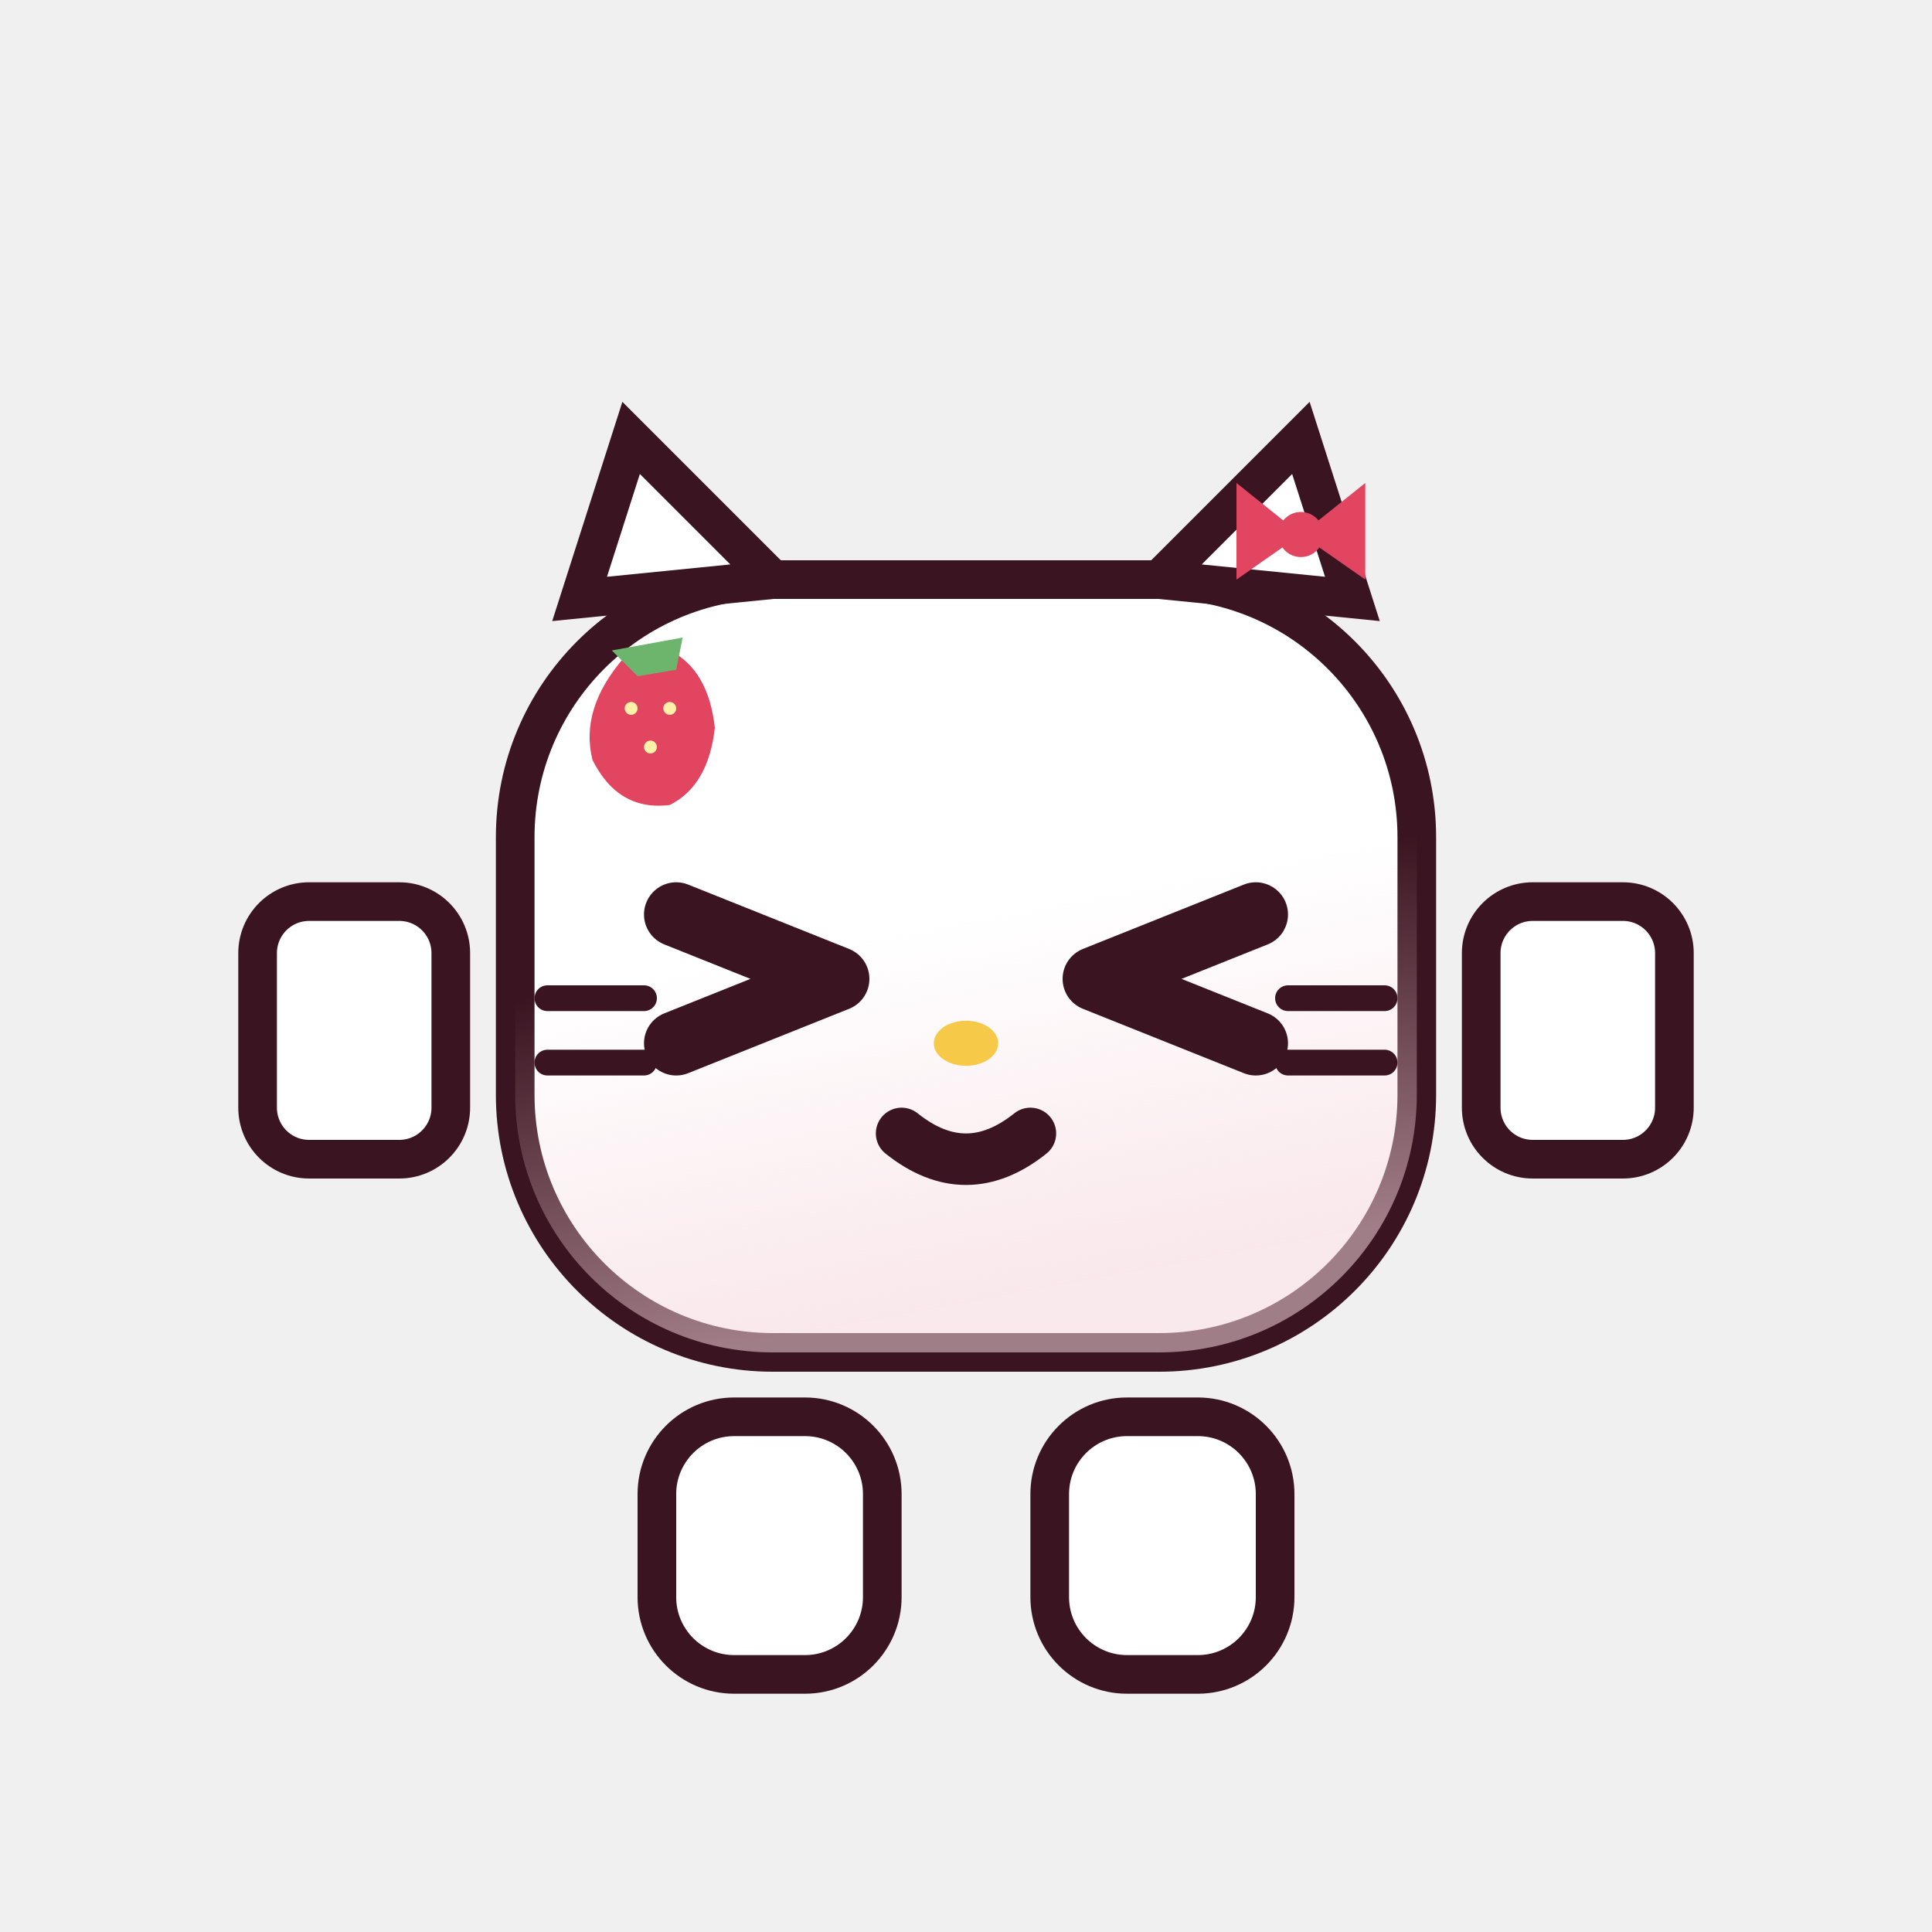
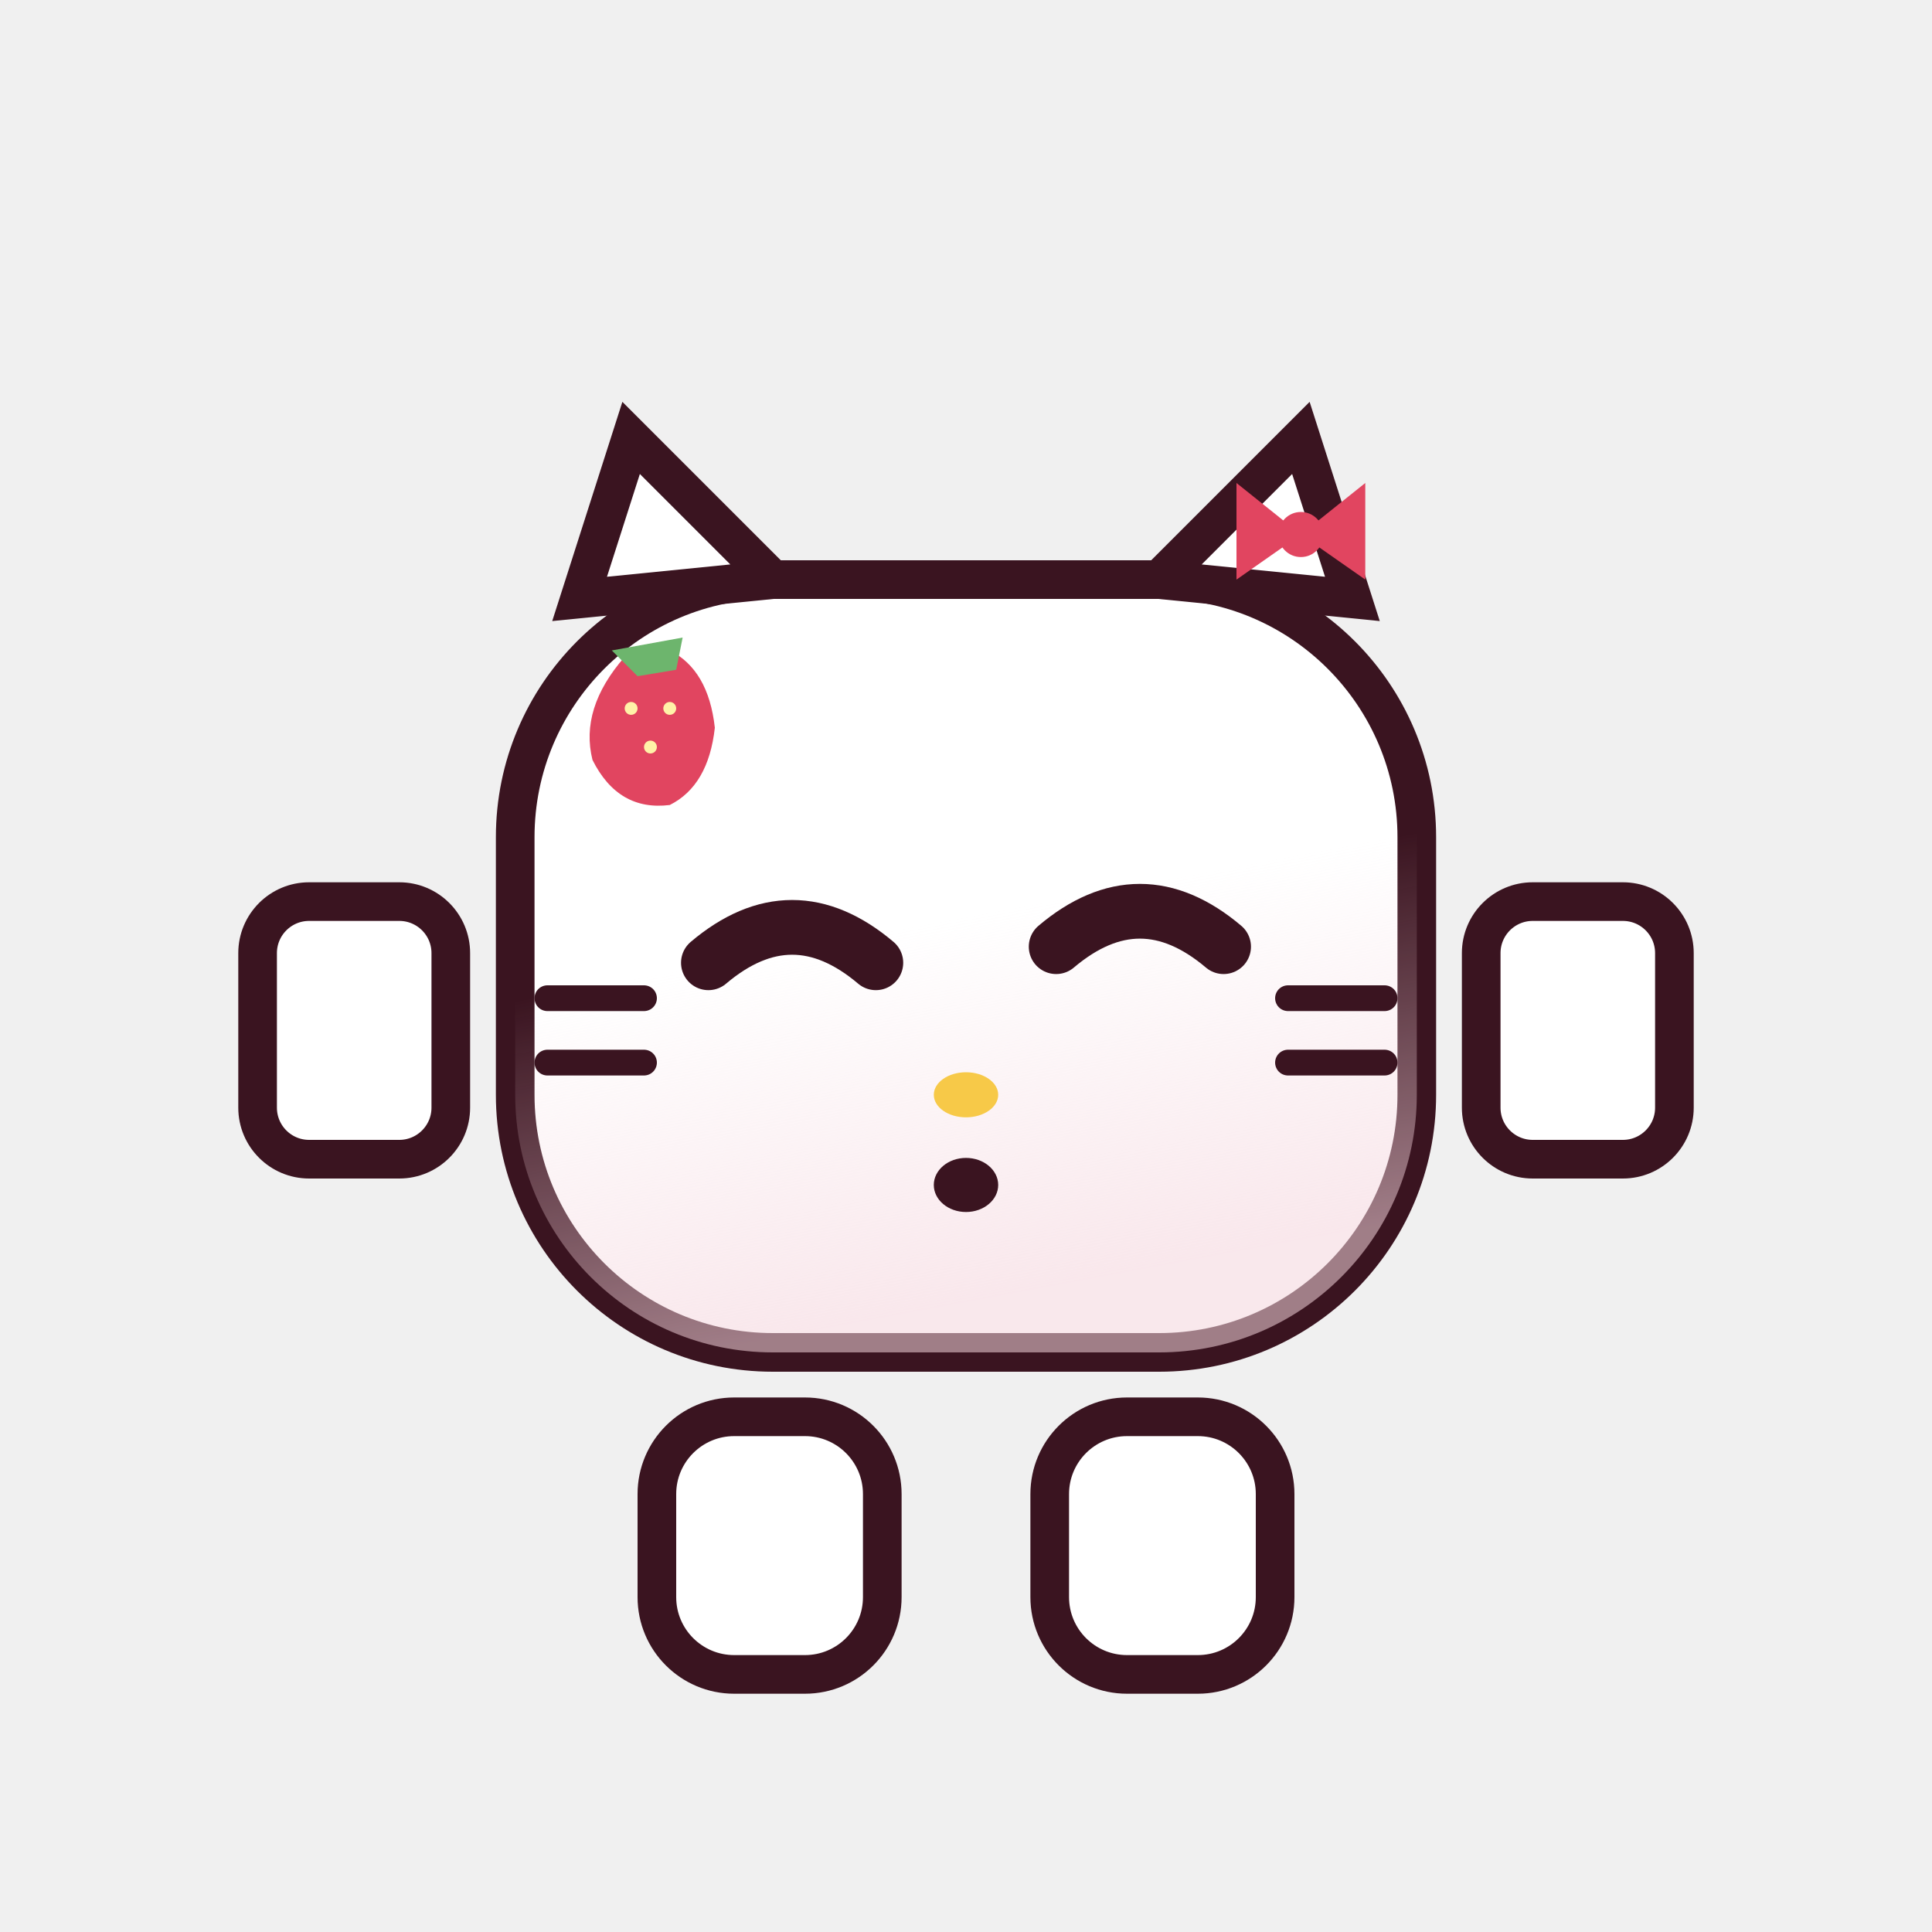
<svg xmlns="http://www.w3.org/2000/svg" viewBox="-3 -5 30 30">
  <defs>
    <linearGradient id="g-lo" x1="0" y1="0" x2="0.22" y2="1">
      <stop offset="52%" stop-color="#f4d4dc" stop-opacity="0" />
      <stop offset="100%" stop-color="#f4d4dc" stop-opacity="0.55" />
    </linearGradient>
  </defs>
  <g id="rig-root">
    <g id="rig-arm-left" data-pivot="2.5 9">
      <rect x="1" y="9" width="3" height="4" rx="0.8" fill="#FFFFFF" stroke="#3A1420" stroke-width="0.6" />
    </g>
    <g id="rig-arm-right" data-pivot="21.5 9">
      <rect x="20" y="9" width="3" height="4" rx="0.8" fill="#FFFFFF" stroke="#3A1420" stroke-width="0.6" />
      <g id="slot-item" />
    </g>
    <g id="rig-leg-left" data-pivot="8.95 17">
      <rect x="7.2" y="17" width="3.5" height="4" rx="1.2" fill="#FFFFFF" stroke="#3A1420" stroke-width="0.6" />
    </g>
    <g id="rig-leg-right" data-pivot="15.05 17">
      <rect x="13.3" y="17" width="3.5" height="4" rx="1.2" fill="#FFFFFF" stroke="#3A1420" stroke-width="0.6" />
    </g>
    <g id="rig-body">
      <path d="M9 4 L15 4 A4 4 0 0 1 19 8 L19 12 A4 4 0 0 1 15 16 L9 16 A4 4 0 0 1 5 12 L5 8 A4 4 0 0 1 9 4 Z" fill="#FFFFFF" stroke="#3A1420" stroke-width="0.6" />
      <path d="M9 4 L15 4 A4 4 0 0 1 19 8 L19 12 A4 4 0 0 1 15 16 L9 16 A4 4 0 0 1 5 12 L5 8 A4 4 0 0 1 9 4 Z" fill="url(#g-lo)" />
      <g id="rig-face-idle">
-         <path d="M7.5 9.2 L10 10.2 L7.5 11.2" fill="none" stroke="#3A1420" stroke-width="1" stroke-linecap="round" stroke-linejoin="round" />
-         <path d="M16.5 9.2 L14 10.2 L16.5 11.2" fill="none" stroke="#3A1420" stroke-width="1" stroke-linecap="round" stroke-linejoin="round" />
-         <ellipse cx="12" cy="11.2" rx="0.5" ry="0.35" fill="#F7C948" />
-         <path d="M11 12.6 Q12 13.4 13 12.6" fill="none" stroke="#3A1420" stroke-width="0.8" stroke-linecap="round" />
+         <path d="M8 9.95 Q9.3 8.85 10.6 9.95" fill="none" stroke="#3A1420" stroke-width="0.85" stroke-linecap="round" />
+         <path d="M13.4 9.7 Q14.7 8.6 16 9.7" fill="none" stroke="#3A1420" stroke-width="0.85" stroke-linecap="round" />
+         <ellipse cx="12" cy="13.4" rx="0.5" ry="0.42" fill="#3A1420" />
+         <ellipse cx="12" cy="12" rx="0.5" ry="0.35" fill="#F7C948" />
        <g stroke="#3A1420" stroke-width="0.4" stroke-linecap="round">
          <line x1="5.5" y1="10.5" x2="7" y2="10.5" />
          <line x1="5.5" y1="11.5" x2="7" y2="11.5" />
          <line x1="17" y1="10.5" x2="18.5" y2="10.5" />
          <line x1="17" y1="11.5" x2="18.5" y2="11.5" />
        </g>
      </g>
      <g id="rig-face-welcome" style="display:none">
-         <ellipse cx="9.3" cy="10" rx="1.3" ry="1.8" fill="#3A1420" />
-         <ellipse cx="14.7" cy="10" rx="1.3" ry="1.8" fill="#3A1420" />
-         <circle cx="9.7" cy="9.2" r="0.55" fill="#FFFFFF" />
-         <circle cx="15.1" cy="9.2" r="0.55" fill="#FFFFFF" />
-         <circle cx="8.8" cy="10.5" r="0.22" fill="#FFFFFF" />
-         <circle cx="14.2" cy="10.5" r="0.22" fill="#FFFFFF" />
-         <ellipse cx="12" cy="11.4" rx="0.5" ry="0.35" fill="#F7C948" />
-         <path d="M10.8 12.6 Q12 13.8 13.3 12.5" fill="none" stroke="#3A1420" stroke-width="0.8" stroke-linecap="round" />
+         <ellipse cx="9.3" cy="9.3" rx="1.6" ry="2" fill="#3A1420" />
+         <g class="pupil">
+           <circle cx="10" cy="10" r="0.3" fill="#FFFFFF" />
+           <circle cx="9.35" cy="10.6" r="0.2" fill="#FFFFFF" fill-opacity="0.85" />
+           <circle cx="10.3" cy="10.6" r="0.14" fill="#FFFFFF" fill-opacity="0.7" />
+         </g>
+         <ellipse cx="14.7" cy="9.05" rx="1.6" ry="2" fill="#3A1420" />
+         <g class="pupil">
+           <circle cx="15.4" cy="9.75" r="0.3" fill="#FFFFFF" />
+           <circle cx="14.75" cy="10.35" r="0.2" fill="#FFFFFF" fill-opacity="0.85" />
+           <circle cx="15.7" cy="10.35" r="0.14" fill="#FFFFFF" fill-opacity="0.7" />
+         </g>
+         <g transform="rotate(-2 12 13.35)">
+           <path d="M10.8 13.35 Q10.8 13.05 12 13.05 Q13.2 13.05 13.2 13.35 A1.1 1 0 0 1 10.8 13.35 Z" fill="#3A1420" />
+         </g>
+         <ellipse cx="12" cy="12" rx="0.5" ry="0.35" fill="#F7C948" />
        <g stroke="#3A1420" stroke-width="0.4" stroke-linecap="round">
          <line x1="5.5" y1="10.5" x2="7" y2="10.5" />
          <line x1="5.5" y1="11.5" x2="7" y2="11.5" />
          <line x1="17" y1="10.5" x2="18.5" y2="10.5" />
          <line x1="17" y1="11.5" x2="18.5" y2="11.5" />
        </g>
      </g>
      <g id="rig-face-curious" style="display:none">
-         <ellipse cx="9.3" cy="10" rx="1.15" ry="1.6" fill="#3A1420" />
-         <ellipse cx="14.7" cy="10" rx="1.15" ry="1.6" fill="#3A1420" />
+         <ellipse cx="9.3" cy="9.3" rx="1.6" ry="2" fill="#3A1420" />
        <g class="pupil">
-           <circle cx="9.65" cy="9.35" r="0.5" fill="#FFFFFF" />
-           <circle cx="8.95" cy="10.4" r="0.2" fill="#FFFFFF" />
+           <circle cx="10" cy="10" r="0.3" fill="#FFFFFF" />
+           <circle cx="9.35" cy="10.6" r="0.2" fill="#FFFFFF" fill-opacity="0.85" />
+           <circle cx="10.3" cy="10.6" r="0.14" fill="#FFFFFF" fill-opacity="0.7" />
        </g>
+         <ellipse cx="14.7" cy="9.05" rx="1.6" ry="2" fill="#3A1420" />
        <g class="pupil">
-           <circle cx="15.05" cy="9.35" r="0.5" fill="#FFFFFF" />
-           <circle cx="14.35" cy="10.4" r="0.2" fill="#FFFFFF" />
+           <circle cx="15.4" cy="9.75" r="0.3" fill="#FFFFFF" />
+           <circle cx="14.75" cy="10.35" r="0.2" fill="#FFFFFF" fill-opacity="0.85" />
+           <circle cx="15.7" cy="10.35" r="0.14" fill="#FFFFFF" fill-opacity="0.7" />
        </g>
-         <path d="M13.6 7.5 Q14.7 7 15.8 7.5" fill="none" stroke="#3A1420" stroke-width="0.45" stroke-linecap="round" />
-         <ellipse cx="12" cy="11.9" rx="0.5" ry="0.35" fill="#F7C948" />
-         <ellipse cx="12" cy="13.1" rx="0.45" ry="0.55" fill="none" stroke="#3A1420" stroke-width="0.6" />
+         <path d="M8 7 L10.6 6.8" fill="none" stroke="#3A1420" stroke-width="0.5" stroke-linecap="round" />
+         <path d="M13.35 6.5 Q14.7 5.6 16.05 5.9" fill="none" stroke="#3A1420" stroke-width="0.5" stroke-linecap="round" />
+         <ellipse cx="12.05" cy="13.4" rx="0.45" ry="0.5" fill="#3A1420" />
+         <ellipse cx="12" cy="12" rx="0.5" ry="0.35" fill="#F7C948" />
        <g stroke="#3A1420" stroke-width="0.4" stroke-linecap="round">
          <line x1="5.5" y1="10.5" x2="7" y2="10.5" />
          <line x1="5.5" y1="11.5" x2="7" y2="11.5" />
          <line x1="17" y1="10.5" x2="18.5" y2="10.5" />
          <line x1="17" y1="11.5" x2="18.5" y2="11.5" />
        </g>
      </g>
      <g id="rig-face-shocked" style="display:none">
-         <circle cx="9.3" cy="10" r="1.7" fill="#3A1420" />
-         <circle cx="14.7" cy="10" r="1.7" fill="#3A1420" />
-         <circle cx="9.7" cy="9.5" r="0.45" fill="#FFFFFF" />
-         <circle cx="15.1" cy="9.5" r="0.45" fill="#FFFFFF" />
-         <ellipse cx="12" cy="11.6" rx="0.5" ry="0.35" fill="#F7C948" />
-         <ellipse cx="12" cy="13.2" rx="0.7" ry="0.9" fill="#3A1420" />
+         <ellipse cx="9.3" cy="9.45" rx="1.79" ry="2.24" fill="#3A1420" />
+         <g class="pupil">
+           <circle cx="10.08" cy="10.23" r="0.34" fill="#FFFFFF" />
+           <circle cx="9.36" cy="10.91" r="0.22" fill="#FFFFFF" fill-opacity="0.85" />
+           <circle cx="10.42" cy="10.91" r="0.16" fill="#FFFFFF" fill-opacity="0.7" />
+         </g>
+         <ellipse cx="14.7" cy="9.2" rx="1.79" ry="2.24" fill="#3A1420" />
+         <g class="pupil">
+           <circle cx="15.48" cy="9.98" r="0.34" fill="#FFFFFF" />
+           <circle cx="14.76" cy="10.66" r="0.22" fill="#FFFFFF" fill-opacity="0.85" />
+           <circle cx="15.82" cy="10.66" r="0.16" fill="#FFFFFF" fill-opacity="0.7" />
+         </g>
+         <path d="M7.95 6.4 Q9.3 5.8 10.65 6.4" fill="none" stroke="#3A1420" stroke-width="0.5" stroke-linecap="round" />
+         <path d="M13.35 6.1 Q14.7 5.5 16.05 6.1" fill="none" stroke="#3A1420" stroke-width="0.5" stroke-linecap="round" />
+         <ellipse cx="12" cy="13.65" rx="0.7" ry="0.85" fill="#3A1420" />
+         <ellipse cx="12" cy="12" rx="0.5" ry="0.35" fill="#F7C948" />
        <g stroke="#3A1420" stroke-width="0.4" stroke-linecap="round">
          <line x1="5.5" y1="10.5" x2="7" y2="10.5" />
          <line x1="5.5" y1="11.5" x2="7" y2="11.5" />
          <line x1="17" y1="10.5" x2="18.5" y2="10.5" />
          <line x1="17" y1="11.5" x2="18.5" y2="11.5" />
        </g>
      </g>
      <g id="rig-face-dizzy" style="display:none">
-         <g stroke="#3A1420" stroke-width="1" stroke-linecap="round">
-           <line x1="8" y1="8.8" x2="10.6" y2="11.4" />
-           <line x1="10.6" y1="8.8" x2="8" y2="11.4" />
-           <line x1="13.4" y1="8.8" x2="16" y2="11.4" />
-           <line x1="16" y1="8.8" x2="13.4" y2="11.4" />
-         </g>
-         <ellipse cx="12" cy="12.1" rx="0.5" ry="0.35" fill="#F7C948" />
-         <path d="M10.4 13.4 L11.2 12.8 L12 13.4 L12.8 12.8 L13.6 13.4" fill="none" stroke="#3A1420" stroke-width="0.8" stroke-linecap="round" stroke-linejoin="round" />
+         <path d="M9.3 9.55 a0.3 0.3 0 0 1 0.3 0.3 a0.6 0.6 0 0 1 -0.6 0.6 a0.9 0.9 0 0 1 -0.9 -0.9 a1.2 1.2 0 0 1 1.2 -1.2 a1.3 1.3 0 0 1 1.3 1.3" fill="none" stroke="#3A1420" stroke-width="0.6" stroke-linecap="round" />
+         <path d="M14.7 9.4 a0.3 0.3 0 0 1 0.3 0.3 a0.6 0.6 0 0 1 -0.6 0.6 a0.9 0.9 0 0 1 -0.9 -0.9 a1.2 1.2 0 0 1 1.2 -1.2 a1.3 1.3 0 0 1 1.3 1.3" fill="none" stroke="#3A1420" stroke-width="0.6" stroke-linecap="round" />
+         <path d="M10.4 13.65 L11.2 13.05 L12 13.65 L12.8 13.05 L13.6 13.65" fill="none" stroke="#3A1420" stroke-width="0.8" stroke-linecap="round" stroke-linejoin="round" />
+         <path d="M3.1 5.4 Q4.1 4.4 5.1 5.4 Q4.1 6.4 3.1 5.4 Z" fill="none" stroke="#E14560" stroke-width="0.5" stroke-linecap="round" />
+         <path d="M18.9 5.4 Q19.9 4.4 20.9 5.4 Q19.9 6.4 18.9 5.4 Z" fill="none" stroke="#E14560" stroke-width="0.5" stroke-linecap="round" />
+         <ellipse cx="12" cy="12" rx="0.5" ry="0.35" fill="#F7C948" />
        <g stroke="#3A1420" stroke-width="0.4" stroke-linecap="round">
          <line x1="5.5" y1="11" x2="7" y2="11.3" />
          <line x1="5.5" y1="12" x2="7" y2="12.3" />
          <line x1="17" y1="11.3" x2="18.5" y2="11" />
          <line x1="17" y1="12.3" x2="18.5" y2="12" />
        </g>
-         <path d="M5 3 Q6 2 7 3 Q6 4 5 3" fill="none" stroke="#E14560" stroke-width="0.5" stroke-linecap="round" />
-         <path d="M18 3 Q19 2 20 3 Q19 4 18 3" fill="none" stroke="#E14560" stroke-width="0.5" stroke-linecap="round" />
      </g>
      <g id="rig-face-blink" style="display:none">
-         <path d="M8 10 Q9.3 10.9 10.6 10" fill="none" stroke="#3A1420" stroke-width="0.9" stroke-linecap="round" />
-         <path d="M13.4 10 Q14.7 10.9 16 10" fill="none" stroke="#3A1420" stroke-width="0.9" stroke-linecap="round" />
-         <ellipse cx="12" cy="11.2" rx="0.5" ry="0.35" fill="#F7C948" />
-         <path d="M11 12.6 Q12 13.4 13 12.6" fill="none" stroke="#3A1420" stroke-width="0.8" stroke-linecap="round" />
+         <path d="M8 9.75 Q9.3 10.25 10.6 9.75" fill="none" stroke="#3A1420" stroke-width="0.85" stroke-linecap="round" />
+         <path d="M13.4 9.5 Q14.7 10 16 9.5" fill="none" stroke="#3A1420" stroke-width="0.85" stroke-linecap="round" />
+         <g transform="rotate(-2 12 13.35)">
+           <path d="M10.8 13.35 Q10.8 13.05 12 13.05 Q13.2 13.05 13.2 13.35 A1.1 1 0 0 1 10.8 13.35 Z" fill="#3A1420" />
+         </g>
+         <ellipse cx="12" cy="12" rx="0.5" ry="0.35" fill="#F7C948" />
        <g stroke="#3A1420" stroke-width="0.4" stroke-linecap="round">
          <line x1="5.5" y1="10.5" x2="7" y2="10.5" />
          <line x1="5.5" y1="11.5" x2="7" y2="11.5" />
          <line x1="17" y1="10.5" x2="18.5" y2="10.5" />
          <line x1="17" y1="11.5" x2="18.5" y2="11.5" />
+         </g>
+       </g>
+       <g id="rig-face-happy" style="display:none">
+         <path d="M8 10.15 Q9.3 8.35 10.6 10.15" fill="none" stroke="#3A1420" stroke-width="0.9" stroke-linecap="round" />
+         <path d="M13.4 9.9 Q14.7 8.1 16 9.9" fill="none" stroke="#3A1420" stroke-width="0.9" stroke-linecap="round" />
+         <path d="M10.3 13.05 Q10.3 12.75 12 12.75 Q13.7 12.75 13.7 13.05 A1.7 1.5 0 0 1 10.3 13.05 Z" fill="#3A1420" />
+         <ellipse cx="12" cy="12" rx="0.5" ry="0.35" fill="#F7C948" />
+         <g stroke="#3A1420" stroke-width="0.4" stroke-linecap="round">
+           <line x1="5.5" y1="10.5" x2="7" y2="10.5" />
+           <line x1="5.5" y1="11.5" x2="7" y2="11.5" />
+           <line x1="17" y1="10.5" x2="18.5" y2="10.5" />
+           <line x1="17" y1="11.5" x2="18.5" y2="11.5" />
+         </g>
+       </g>
+       <g id="rig-face-shutdown" style="display:none">
+         <path d="M8 9.75 L10.6 9.75" fill="none" stroke="#3A1420" stroke-width="0.8" stroke-linecap="round" />
+         <path d="M13.4 9.6 L16 9.6" fill="none" stroke="#3A1420" stroke-width="0.8" stroke-linecap="round" />
+         <path d="M11.3 13.35 L12.7 13.35" fill="none" stroke="#3A1420" stroke-width="0.5" stroke-linecap="round" />
+         <ellipse cx="12" cy="12" rx="0.5" ry="0.35" fill="#F7C948" />
+         <g stroke="#3A1420" stroke-width="0.4" stroke-linecap="round">
+           <line x1="5.5" y1="11" x2="7" y2="11.3" />
+           <line x1="5.5" y1="12" x2="7" y2="12.3" />
+           <line x1="17" y1="11.3" x2="18.5" y2="11" />
+           <line x1="17" y1="12.3" x2="18.5" y2="12" />
        </g>
      </g>
      <g id="slot-eyewear" />
    </g>
    <g id="slot-hat">
      <path d="M6 4.3 L6.8 1.8 L9 4 Z" fill="#FFFFFF" stroke="#3A1420" stroke-width="0.6" />
      <path d="M18 4.3 L17.2 1.8 L15 4 Z" fill="#FFFFFF" stroke="#3A1420" stroke-width="0.6" />
      <path d="M17.2 3.3 L16.2 2.5 L16.2 4 Z" fill="#E14560" />
      <path d="M17.2 3.3 L18.2 2.5 L18.2 4 Z" fill="#E14560" />
      <circle cx="17.2" cy="3.3" r="0.35" fill="#E14560" />
      <path d="M6.7 5.2 Q6 6 6.2 6.8 Q6.6 7.6 7.4 7.5 Q8 7.2 8.1 6.3 Q8 5.4 7.4 5.1 Z" fill="#E14560" />
      <path d="M6.5 5.1 L7.6 4.9 L7.5 5.4 L6.9 5.5 Z" fill="#6DB56D" />
      <circle cx="6.8" cy="6.0" r="0.1" fill="#FFF2A8" />
      <circle cx="7.4" cy="6.0" r="0.1" fill="#FFF2A8" />
      <circle cx="7.1" cy="6.6" r="0.1" fill="#FFF2A8" />
    </g>
    <g id="rig-hand-peek-right" style="display:none">
      <rect x="20.7" y="8.3" width="2.6" height="3.4" rx="1.17" fill="#FFFFFF" stroke="#3A1420" stroke-width="0.6" />
    </g>
    <g id="rig-hand-peek-left" style="display:none">
      <rect x="0.7" y="8.3" width="2.6" height="3.4" rx="1.17" fill="#FFFFFF" stroke="#3A1420" stroke-width="0.6" />
    </g>
  </g>
</svg>
